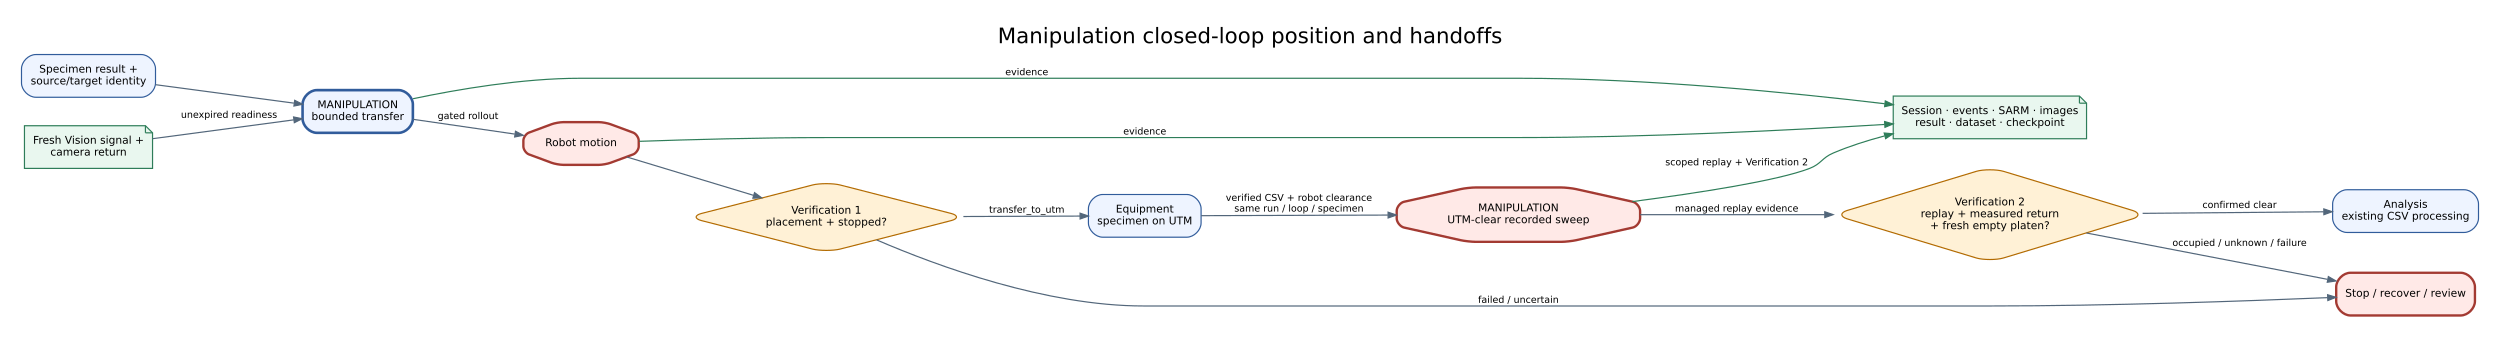
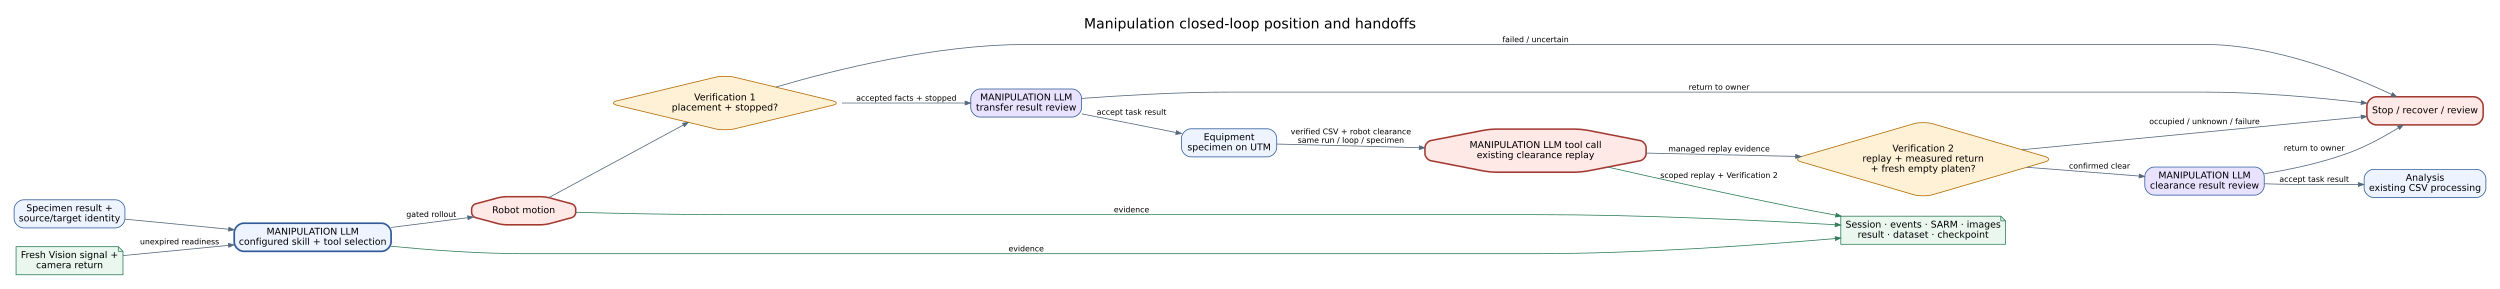
- <svg xmlns="http://www.w3.org/2000/svg" width="2108pt" height="284pt" viewBox="0.00 0.00 2107.75 284.00">
-   <g id="graph0" class="graph" transform="scale(1 1) rotate(0) translate(18 266)">
-     <text text-anchor="middle" x="1035.88" y="-229.6" font-family="DejaVu Sans" font-size="18.00">Manipulation closed-loop position and handoffs</text>
+ <svg xmlns="http://www.w3.org/2000/svg" width="3203pt" height="370pt" viewBox="0.00 0.00 3202.85 370.00">
+   <g id="graph0" class="graph" transform="scale(1 1) rotate(0) translate(18 352)">
+     <text text-anchor="middle" x="1583.42" y="-315.6" font-family="DejaVu Sans" font-size="18.00">Manipulation closed-loop position and handoffs</text>
    <g id="node1" class="node">
-       <path fill="#eef4ff" stroke="#315c9b" d="M101,-220C101,-220 12,-220 12,-220 6,-220 0,-214 0,-208 0,-208 0,-196 0,-196 0,-190 6,-184 12,-184 12,-184 101,-184 101,-184 107,-184 113,-190 113,-196 113,-196 113,-208 113,-208 113,-214 107,-220 101,-220" />
-       <text text-anchor="middle" x="56.5" y="-204.8" font-family="DejaVu Sans" font-size="9.00">Specimen result +</text>
-       <text text-anchor="middle" x="56.5" y="-194.8" font-family="DejaVu Sans" font-size="9.00">source/target identity</text>
+       <path fill="#eef4ff" stroke="#315c9b" d="M130,-96C130,-96 12,-96 12,-96 6,-96 0,-90 0,-84 0,-84 0,-72 0,-72 0,-66 6,-60 12,-60 12,-60 130,-60 130,-60 136,-60 142,-66 142,-72 142,-72 142,-84 142,-84 142,-90 136,-96 130,-96" />
+       <text text-anchor="middle" x="71" y="-81.4" font-family="DejaVu Sans" font-size="12.00">Specimen result +</text>
+       <text text-anchor="middle" x="71" y="-68.4" font-family="DejaVu Sans" font-size="12.00">source/target identity</text>
    </g>
    <g id="node3" class="node">
-       <path fill="#eef4ff" stroke="#315c9b" stroke-width="2.2" d="M318,-190C318,-190 249,-190 249,-190 243,-190 237,-184 237,-178 237,-178 237,-166 237,-166 237,-160 243,-154 249,-154 249,-154 318,-154 318,-154 324,-154 330,-160 330,-166 330,-166 330,-178 330,-178 330,-184 324,-190 318,-190" />
-       <text text-anchor="middle" x="283.5" y="-174.8" font-family="DejaVu Sans" font-size="9.00">MANIPULATION</text>
-       <text text-anchor="middle" x="283.5" y="-164.8" font-family="DejaVu Sans" font-size="9.00">bounded transfer</text>
+       <path fill="#eef4ff" stroke="#315c9b" stroke-width="2.2" d="M471,-66C471,-66 294,-66 294,-66 288,-66 282,-60 282,-54 282,-54 282,-42 282,-42 282,-36 288,-30 294,-30 294,-30 471,-30 471,-30 477,-30 483,-36 483,-42 483,-42 483,-54 483,-54 483,-60 477,-66 471,-66" />
+       <text text-anchor="middle" x="382.5" y="-51.4" font-family="DejaVu Sans" font-size="12.00">MANIPULATION LLM</text>
+       <text text-anchor="middle" x="382.5" y="-38.4" font-family="DejaVu Sans" font-size="12.00">configured skill + tool selection</text>
    </g>
    <g id="edge1" class="edge">
-       <path fill="none" stroke="#52667a" d="M113.12,-194.58C148.72,-189.84 194.62,-183.72 229.67,-179.04" />
-       <polygon fill="#52667a" stroke="#52667a" points="230.36,-181.42 236.97,-178.07 229.71,-176.57 230.36,-181.42" />
+       <path fill="none" stroke="#52667a" d="M142.23,-71.19C181.42,-67.39 231.05,-62.58 274.93,-58.33" />
+       <polygon fill="#52667a" stroke="#52667a" points="275.19,-60.77 281.92,-57.65 274.72,-55.89 275.19,-60.77" />
    </g>
    <g id="node2" class="node">
-       <polygon fill="#e9f7ef" stroke="#2e7d59" points="104.5,-160 2.5,-160 2.5,-124 110.5,-124 110.5,-154 104.5,-160" />
-       <polyline fill="none" stroke="#2e7d59" points="104.5,-160 104.5,-154 " />
-       <polyline fill="none" stroke="#2e7d59" points="110.5,-154 104.5,-154 " />
-       <text text-anchor="middle" x="56.5" y="-144.8" font-family="DejaVu Sans" font-size="9.00">Fresh Vision signal +</text>
-       <text text-anchor="middle" x="56.5" y="-134.8" font-family="DejaVu Sans" font-size="9.00">camera return</text>
+       <polygon fill="#e9f7ef" stroke="#2e7d59" points="133.5,-36 2.5,-36 2.5,0 139.5,0 139.5,-30 133.5,-36" />
+       <polyline fill="none" stroke="#2e7d59" points="133.5,-36 133.5,-30 " />
+       <polyline fill="none" stroke="#2e7d59" points="139.5,-30 133.5,-30 " />
+       <text text-anchor="middle" x="71" y="-21.4" font-family="DejaVu Sans" font-size="12.00">Fresh Vision signal +</text>
+       <text text-anchor="middle" x="71" y="-8.4" font-family="DejaVu Sans" font-size="12.00">camera return</text>
    </g>
    <g id="edge2" class="edge">
-       <path fill="none" stroke="#52667a" d="M110.54,-149.07C146.47,-153.86 193.76,-160.17 229.65,-164.95" />
-       <polygon fill="#52667a" stroke="#52667a" points="229.41,-167.39 236.67,-165.89 230.05,-162.54 229.41,-167.39" />
-       <text text-anchor="middle" x="175" y="-166.6" font-family="DejaVu Sans" font-size="8.00">unexpired readiness</text>
+       <path fill="none" stroke="#52667a" d="M139.54,-24.55C179.05,-28.38 229.81,-33.3 274.63,-37.64" />
+       <polygon fill="#52667a" stroke="#52667a" points="274.57,-40.1 281.77,-38.33 275.04,-35.22 274.57,-40.1" />
+       <text text-anchor="middle" x="212" y="-39" font-family="DejaVu Sans" font-size="10.00">unexpired readiness</text>
    </g>
    <g id="node4" class="node">
-       <path fill="#ffe9e7" stroke="#a33a32" stroke-width="2" d="M520.45,-142.51C520.45,-142.51 520.45,-147.49 520.45,-147.49 520.45,-149.97 518.12,-153.32 515.79,-154.18 515.79,-154.18 496.62,-161.27 496.62,-161.27 494.29,-162.14 489.48,-163 486.99,-163 486.99,-163 456.64,-163 456.64,-163 454.16,-163 449.34,-162.14 447.01,-161.27 447.01,-161.27 427.84,-154.18 427.84,-154.18 425.51,-153.32 423.18,-149.97 423.18,-147.49 423.18,-147.49 423.18,-142.51 423.18,-142.51 423.18,-140.03 425.51,-136.68 427.84,-135.82 427.84,-135.82 447.01,-128.73 447.01,-128.73 449.34,-127.86 454.16,-127 456.64,-127 456.64,-127 486.99,-127 486.99,-127 489.48,-127 494.29,-127.86 496.62,-128.73 496.62,-128.73 515.79,-135.82 515.79,-135.82 518.12,-136.68 520.45,-140.03 520.45,-142.51" />
-       <text text-anchor="middle" x="471.82" y="-142.8" font-family="DejaVu Sans" font-size="9.00">Robot motion</text>
+       <path fill="#ffe9e7" stroke="#a33a32" stroke-width="2" d="M719.5,-79.51C719.5,-79.51 719.5,-84.49 719.5,-84.49 719.5,-86.97 717.1,-90.1 714.7,-90.75 714.7,-90.75 685.24,-98.7 685.24,-98.7 682.84,-99.35 677.96,-100 675.47,-100 675.47,-100 630.19,-100 630.19,-100 627.7,-100 622.82,-99.35 620.42,-98.7 620.42,-98.7 590.97,-90.75 590.97,-90.75 588.57,-90.1 586.17,-86.97 586.17,-84.49 586.17,-84.49 586.17,-79.51 586.17,-79.51 586.17,-77.03 588.57,-73.9 590.97,-73.25 590.97,-73.25 620.42,-65.3 620.42,-65.3 622.82,-64.65 627.7,-64 630.19,-64 630.19,-64 675.47,-64 675.47,-64 677.96,-64 682.84,-64.65 685.24,-65.3 685.24,-65.3 714.7,-73.25 714.7,-73.25 717.1,-73.9 719.5,-77.03 719.5,-79.51" />
+       <text text-anchor="middle" x="652.83" y="-78.9" font-family="DejaVu Sans" font-size="12.00">Robot motion</text>
    </g>
    <g id="edge3" class="edge">
-       <path fill="none" stroke="#52667a" d="M330.08,-165.4C355.99,-161.64 388.61,-156.91 415.92,-152.95" />
-       <polygon fill="#52667a" stroke="#52667a" points="416.53,-155.34 423.11,-151.91 415.83,-150.49 416.53,-155.34" />
-       <text text-anchor="middle" x="376.5" y="-165.6" font-family="DejaVu Sans" font-size="8.00">gated rollout</text>
+       <path fill="none" stroke="#52667a" d="M483.04,-60.61C515.62,-64.74 551.13,-69.24 581.14,-73.04" />
+       <polygon fill="#52667a" stroke="#52667a" points="581,-75.49 588.25,-73.94 581.61,-70.63 581,-75.49" />
+       <text text-anchor="middle" x="534.5" y="-74" font-family="DejaVu Sans" font-size="10.00">gated rollout</text>
+     </g>
+     <g id="node13" class="node">
+       <polygon fill="#e9f7ef" stroke="#2e7d59" points="2545.35,-75 2340.35,-75 2340.35,-39 2551.35,-39 2551.35,-69 2545.35,-75" />
+       <polyline fill="none" stroke="#2e7d59" points="2545.35,-75 2545.35,-69 " />
+       <polyline fill="none" stroke="#2e7d59" points="2551.35,-69 2545.35,-69 " />
+       <text text-anchor="middle" x="2445.85" y="-60.4" font-family="DejaVu Sans" font-size="12.00">Session · events · SARM · images</text>
+       <text text-anchor="middle" x="2445.85" y="-47.4" font-family="DejaVu Sans" font-size="12.00">result · dataset · checkpoint</text>
+     </g>
+     <g id="edge16" class="edge">
+       <path fill="none" stroke="#2e7d59" d="M483.07,-36.49C533.55,-31.6 595.88,-27 651.83,-27 651.83,-27 651.83,-27 1950.26,-27 2081.94,-27 2232.98,-37.73 2333.15,-46.35" />
+       <polygon fill="#2e7d59" stroke="#2e7d59" points="2333.09,-48.81 2340.27,-46.97 2333.51,-43.92 2333.09,-48.81" />
+       <text text-anchor="middle" x="1296.66" y="-30" font-family="DejaVu Sans" font-size="10.00">evidence</text>
+     </g>
+     <g id="node5" class="node">
+       <path fill="#fff1d6" stroke="#b26a00" d="M898.99,-253.2C898.99,-253.2 772.33,-222.8 772.33,-222.8 766.5,-221.4 766.5,-218.6 772.33,-217.2 772.33,-217.2 898.99,-186.8 898.99,-186.8 904.83,-185.4 916.5,-185.4 922.33,-186.8 922.33,-186.8 1048.99,-217.2 1048.99,-217.2 1054.83,-218.6 1054.83,-221.4 1048.99,-222.8 1048.99,-222.8 922.33,-253.2 922.33,-253.2 916.5,-254.6 904.83,-254.6 898.99,-253.2" />
+       <text text-anchor="middle" x="910.66" y="-223.4" font-family="DejaVu Sans" font-size="12.00">Verification 1</text>
+       <text text-anchor="middle" x="910.66" y="-210.4" font-family="DejaVu Sans" font-size="12.00">placement + stopped?</text>
+     </g>
+     <g id="edge4" class="edge">
+       <path fill="none" stroke="#52667a" d="M685.2,-98.92C728.15,-122.09 805.83,-163.99 857.58,-191.91" />
+       <polygon fill="#52667a" stroke="#52667a" points="856.44,-194.07 863.76,-195.24 858.76,-189.76 856.44,-194.07" />
+     </g>
+     <g id="edge17" class="edge">
+       <path fill="none" stroke="#2e7d59" d="M719.55,-80.01C771.22,-78.62 845.03,-77 909.66,-77 909.66,-77 909.66,-77 1950.26,-77 2081.81,-77 2232.88,-69.85 2333.09,-64.1" />
+       <polygon fill="#2e7d59" stroke="#2e7d59" points="2333.36,-66.54 2340.21,-63.69 2333.08,-61.65 2333.36,-66.54" />
+       <text text-anchor="middle" x="1431.66" y="-80" font-family="DejaVu Sans" font-size="10.00">evidence</text>
+     </g>
+     <g id="node8" class="node">
+       <path fill="#e8e2ff" stroke="#315c9b" d="M1355.66,-238C1355.66,-238 1237.66,-238 1237.66,-238 1231.66,-238 1225.66,-232 1225.66,-226 1225.66,-226 1225.66,-214 1225.66,-214 1225.66,-208 1231.66,-202 1237.66,-202 1237.66,-202 1355.66,-202 1355.66,-202 1361.66,-202 1367.66,-208 1367.66,-214 1367.66,-214 1367.66,-226 1367.66,-226 1367.66,-232 1361.66,-238 1355.66,-238" />
+       <text text-anchor="middle" x="1296.66" y="-223.4" font-family="DejaVu Sans" font-size="12.00">MANIPULATION LLM</text>
+       <text text-anchor="middle" x="1296.66" y="-210.4" font-family="DejaVu Sans" font-size="12.00">transfer result review</text>
+     </g>
+     <g id="edge5" class="edge">
+       <path fill="none" stroke="#52667a" d="M1060.68,-220C1114.51,-220 1173.09,-220 1218.3,-220" />
+       <polygon fill="#52667a" stroke="#52667a" points="1218.44,-222.45 1225.44,-220 1218.44,-217.55 1218.44,-222.45" />
+       <text text-anchor="middle" x="1143.16" y="-223" font-family="DejaVu Sans" font-size="10.00">accepted facts + stopped</text>
+     </g>
+     <g id="node12" class="node">
+       <path fill="#ffe9e7" stroke="#a33a32" stroke-width="2" d="M3151.35,-228C3151.35,-228 3026.35,-228 3026.35,-228 3020.35,-228 3014.35,-222 3014.35,-216 3014.35,-216 3014.35,-204 3014.35,-204 3014.35,-198 3020.35,-192 3026.35,-192 3026.35,-192 3151.35,-192 3151.35,-192 3157.35,-192 3163.35,-198 3163.35,-204 3163.35,-204 3163.35,-216 3163.35,-216 3163.35,-222 3157.35,-228 3151.35,-228" />
+       <text text-anchor="middle" x="3088.85" y="-206.9" font-family="DejaVu Sans" font-size="12.00">Stop / recover / review</text>
+     </g>
+     <g id="edge15" class="edge">
+       <path fill="none" stroke="#52667a" d="M975.8,-240.4C1051.45,-262.6 1181.38,-295 1295.66,-295 1295.66,-295 1295.66,-295 2807.35,-295 2895.36,-295 2992.5,-256.2 3046.24,-231.02" />
+       <polygon fill="#52667a" stroke="#52667a" points="3047.3,-233.24 3052.58,-228.03 3045.2,-228.81 3047.3,-233.24" />
+       <text text-anchor="middle" x="1949.26" y="-298" font-family="DejaVu Sans" font-size="10.00">failed / uncertain</text>
+     </g>
+     <g id="node6" class="node">
+       <path fill="#eef4ff" stroke="#315c9b" d="M1605.66,-187C1605.66,-187 1507.66,-187 1507.66,-187 1501.66,-187 1495.66,-181 1495.66,-175 1495.66,-175 1495.66,-163 1495.66,-163 1495.66,-157 1501.66,-151 1507.66,-151 1507.66,-151 1605.66,-151 1605.66,-151 1611.66,-151 1617.66,-157 1617.66,-163 1617.66,-163 1617.66,-175 1617.66,-175 1617.66,-181 1611.66,-187 1605.66,-187" />
+       <text text-anchor="middle" x="1556.66" y="-172.4" font-family="DejaVu Sans" font-size="12.00">Equipment</text>
+       <text text-anchor="middle" x="1556.66" y="-159.4" font-family="DejaVu Sans" font-size="12.00">specimen on UTM</text>
+     </g>
+     <g id="node7" class="node">
+       <path fill="#ffe9e7" stroke="#a33a32" stroke-width="2" d="M2090.94,-155.19C2090.94,-155.19 2090.94,-162.81 2090.94,-162.81 2090.94,-166.62 2087.2,-171.16 2083.46,-171.89 2083.46,-171.89 2015.43,-185.15 2015.43,-185.15 2011.69,-185.88 2004.13,-186.61 2000.32,-186.61 2000.32,-186.61 1898.19,-186.61 1898.19,-186.61 1894.38,-186.61 1886.83,-185.88 1883.09,-185.15 1883.09,-185.15 1815.05,-171.89 1815.05,-171.89 1811.31,-171.16 1807.57,-166.62 1807.57,-162.81 1807.57,-162.81 1807.57,-155.19 1807.57,-155.19 1807.57,-151.38 1811.31,-146.84 1815.05,-146.11 1815.05,-146.11 1883.09,-132.85 1883.09,-132.85 1886.83,-132.12 1894.38,-131.39 1898.19,-131.39 1898.19,-131.39 2000.32,-131.39 2000.32,-131.39 2004.13,-131.39 2011.69,-132.12 2015.43,-132.85 2015.43,-132.85 2083.46,-146.11 2083.46,-146.11 2087.2,-146.84 2090.94,-151.38 2090.94,-155.19" />
+       <text text-anchor="middle" x="1949.26" y="-162.4" font-family="DejaVu Sans" font-size="12.00">MANIPULATION LLM tool call</text>
+       <text text-anchor="middle" x="1949.26" y="-149.4" font-family="DejaVu Sans" font-size="12.00">existing clearance replay</text>
+     </g>
+     <g id="edge8" class="edge">
+       <path fill="none" stroke="#52667a" d="M1617.84,-167.46C1666.36,-166.22 1736.72,-164.42 1800.05,-162.79" />
+       <polygon fill="#52667a" stroke="#52667a" points="1800.4,-165.24 1807.34,-162.61 1800.28,-160.34 1800.4,-165.24" />
+       <text text-anchor="middle" x="1712.66" y="-180" font-family="DejaVu Sans" font-size="10.00">verified CSV + robot clearance</text>
+       <text text-anchor="middle" x="1712.66" y="-169" font-family="DejaVu Sans" font-size="10.00">same run / loop / specimen</text>
+     </g>
+     <g id="node10" class="node">
+       <path fill="#fff1d6" stroke="#b26a00" d="M2434.33,-193.64C2434.33,-193.64 2289.37,-151.36 2289.37,-151.36 2283.61,-149.68 2283.61,-146.32 2289.37,-144.64 2289.37,-144.64 2434.33,-102.36 2434.33,-102.36 2440.09,-100.68 2451.61,-100.68 2457.37,-102.36 2457.37,-102.36 2602.33,-144.64 2602.33,-144.64 2608.09,-146.32 2608.09,-149.68 2602.33,-151.36 2602.33,-151.36 2457.37,-193.64 2457.37,-193.64 2451.61,-195.32 2440.09,-195.32 2434.33,-193.64" />
+       <text text-anchor="middle" x="2445.85" y="-157.9" font-family="DejaVu Sans" font-size="12.00">Verification 2</text>
+       <text text-anchor="middle" x="2445.85" y="-144.9" font-family="DejaVu Sans" font-size="12.00">replay + measured return</text>
+       <text text-anchor="middle" x="2445.85" y="-131.9" font-family="DejaVu Sans" font-size="12.00">+ fresh empty platen?</text>
+     </g>
+     <g id="edge9" class="edge">
+       <path fill="none" stroke="#52667a" d="M2090.99,-155.87C2150.66,-154.54 2220.56,-152.99 2282.4,-151.61" />
+       <polygon fill="#52667a" stroke="#52667a" points="2282.57,-154.06 2289.52,-151.45 2282.46,-149.16 2282.57,-154.06" />
+       <text text-anchor="middle" x="2184.35" y="-158" font-family="DejaVu Sans" font-size="10.00">managed replay evidence</text>
+     </g>
+     <g id="edge14" class="edge">
+       <path fill="none" stroke="#2e7d59" d="M2041.84,-137.88C2107.42,-123 2197.9,-102.96 2277.85,-87 2295.99,-83.38 2315.27,-79.73 2334.06,-76.28" />
+       <polygon fill="#2e7d59" stroke="#2e7d59" points="2334.5,-78.69 2340.95,-75.02 2333.62,-73.87 2334.5,-78.69" />
+       <text text-anchor="middle" x="2184.35" y="-124" font-family="DejaVu Sans" font-size="10.00">scoped replay + Verification 2</text>
+     </g>
+     <g id="edge6" class="edge">
+       <path fill="none" stroke="#52667a" d="M1367.82,-206.13C1405.31,-198.72 1451.24,-189.64 1488.3,-182.32" />
+       <polygon fill="#52667a" stroke="#52667a" points="1489.2,-184.64 1495.59,-180.88 1488.25,-179.83 1489.2,-184.64" />
+       <text text-anchor="middle" x="1431.66" y="-205" font-family="DejaVu Sans" font-size="10.00">accept task result</text>
+     </g>
+     <g id="edge7" class="edge">
+       <path fill="none" stroke="#52667a" d="M1367.69,-225.86C1419.55,-229.69 1491.97,-234 1555.66,-234 1555.66,-234 1555.66,-234 2807.35,-234 2874.84,-234 2951.14,-227.02 3007.11,-220.58" />
+       <polygon fill="#52667a" stroke="#52667a" points="3007.5,-223 3014.17,-219.76 3006.94,-218.14 3007.5,-223" />
+       <text text-anchor="middle" x="2184.35" y="-237" font-family="DejaVu Sans" font-size="10.00">return to owner</text>
+     </g>
+     <g id="node9" class="node">
+       <path fill="#e8e2ff" stroke="#315c9b" d="M2870.85,-138C2870.85,-138 2741.85,-138 2741.85,-138 2735.85,-138 2729.85,-132 2729.85,-126 2729.85,-126 2729.85,-114 2729.85,-114 2729.85,-108 2735.85,-102 2741.85,-102 2741.85,-102 2870.85,-102 2870.85,-102 2876.85,-102 2882.85,-108 2882.85,-114 2882.85,-114 2882.85,-126 2882.85,-126 2882.85,-132 2876.85,-138 2870.85,-138" />
+       <text text-anchor="middle" x="2806.35" y="-123.4" font-family="DejaVu Sans" font-size="12.00">MANIPULATION LLM</text>
+       <text text-anchor="middle" x="2806.35" y="-110.4" font-family="DejaVu Sans" font-size="12.00">clearance result review</text>
    </g>
    <g id="node11" class="node">
-       <polygon fill="#e9f7ef" stroke="#2e7d59" points="1735.25,-185 1578.25,-185 1578.25,-149 1741.25,-149 1741.25,-179 1735.25,-185" />
-       <polyline fill="none" stroke="#2e7d59" points="1735.25,-185 1735.25,-179 " />
-       <polyline fill="none" stroke="#2e7d59" points="1741.25,-179 1735.25,-179 " />
-       <text text-anchor="middle" x="1659.75" y="-169.8" font-family="DejaVu Sans" font-size="9.00">Session · events · SARM · images</text>
-       <text text-anchor="middle" x="1659.75" y="-159.8" font-family="DejaVu Sans" font-size="9.00">result · dataset · checkpoint</text>
+       <path fill="#eef4ff" stroke="#315c9b" d="M3154.85,-135C3154.85,-135 3022.85,-135 3022.85,-135 3016.85,-135 3010.85,-129 3010.85,-123 3010.85,-123 3010.85,-111 3010.85,-111 3010.85,-105 3016.85,-99 3022.85,-99 3022.85,-99 3154.85,-99 3154.85,-99 3160.85,-99 3166.85,-105 3166.85,-111 3166.85,-111 3166.85,-123 3166.85,-123 3166.85,-129 3160.85,-135 3154.85,-135" />
+       <text text-anchor="middle" x="3088.85" y="-120.4" font-family="DejaVu Sans" font-size="12.00">Analysis</text>
+       <text text-anchor="middle" x="3088.85" y="-107.4" font-family="DejaVu Sans" font-size="12.00">existing CSV processing</text>
+     </g>
+     <g id="edge11" class="edge">
+       <path fill="none" stroke="#52667a" d="M2882.93,-116.54C2889.66,-116.32 2896.38,-116.14 2902.85,-116 2935.69,-115.31 2971.81,-115.33 3003.36,-115.61" />
+       <polygon fill="#52667a" stroke="#52667a" points="3003.41,-118.06 3010.43,-115.67 3003.46,-113.16 3003.41,-118.06" />
+       <text text-anchor="middle" x="2946.85" y="-119" font-family="DejaVu Sans" font-size="10.00">accept task result</text>
    </g>
    <g id="edge12" class="edge">
-       <path fill="none" stroke="#2e7d59" d="M330.15,-182.75C367.7,-190.64 422.41,-200 470.82,-200 470.82,-200 470.82,-200 1263.19,-200 1369.38,-200 1491.06,-188.04 1571.1,-178.52" />
-       <polygon fill="#2e7d59" stroke="#2e7d59" points="1571.57,-180.93 1578.23,-177.67 1570.99,-176.07 1571.57,-180.93" />
-       <text text-anchor="middle" x="847.63" y="-202.6" font-family="DejaVu Sans" font-size="8.00">evidence</text>
+       <path fill="none" stroke="#52667a" d="M2882.9,-129.35C2916.61,-134.9 2956.4,-143.39 2990.85,-156 3013.29,-164.21 3036.75,-177.14 3054.97,-188.28" />
+       <polygon fill="#52667a" stroke="#52667a" points="3053.7,-190.38 3060.94,-191.98 3056.28,-186.21 3053.7,-190.38" />
+       <text text-anchor="middle" x="2946.85" y="-159" font-family="DejaVu Sans" font-size="10.00">return to owner</text>
    </g>
-     <g id="node5" class="node">
-       <path fill="#fff1d6" stroke="#b26a00" d="M667.01,-110.02C667.01,-110.02 573.26,-85.98 573.26,-85.98 567.44,-84.49 567.44,-81.51 573.26,-80.02 573.26,-80.02 667.01,-55.98 667.01,-55.98 672.82,-54.49 684.44,-54.49 690.26,-55.98 690.26,-55.98 784.01,-80.02 784.01,-80.02 789.82,-81.51 789.82,-84.49 784.01,-85.98 784.01,-85.98 690.26,-110.02 690.26,-110.02 684.44,-111.51 672.82,-111.51 667.01,-110.02" />
-       <text text-anchor="middle" x="678.63" y="-85.8" font-family="DejaVu Sans" font-size="9.00">Verification 1</text>
-       <text text-anchor="middle" x="678.63" y="-75.8" font-family="DejaVu Sans" font-size="9.00">placement + stopped?</text>
-     </g>
-     <g id="edge4" class="edge">
-       <path fill="none" stroke="#52667a" d="M510.38,-133.63C540.26,-124.58 582.66,-111.75 617.29,-101.27" />
-       <polygon fill="#52667a" stroke="#52667a" points="618.11,-103.58 624.1,-99.2 616.69,-98.89 618.11,-103.58" />
+     <g id="edge10" class="edge">
+       <path fill="none" stroke="#52667a" d="M2578.81,-137.69C2626.95,-133.93 2679.97,-129.79 2722.62,-126.46" />
+       <polygon fill="#52667a" stroke="#52667a" points="2722.85,-128.9 2729.64,-125.91 2722.47,-124.02 2722.85,-128.9" />
+       <text text-anchor="middle" x="2671.85" y="-136" font-family="DejaVu Sans" font-size="10.00">confirmed clear</text>
    </g>
    <g id="edge13" class="edge">
-       <path fill="none" stroke="#2e7d59" d="M520.81,-146.83C562.32,-148.26 623.92,-150 677.63,-150 677.63,-150 677.63,-150 1263.19,-150 1369.11,-150 1490.85,-156.16 1570.97,-161.06" />
-       <polygon fill="#2e7d59" stroke="#2e7d59" points="1570.97,-163.52 1578.11,-161.5 1571.28,-158.63 1570.97,-163.52" />
-       <text text-anchor="middle" x="947.13" y="-152.6" font-family="DejaVu Sans" font-size="8.00">evidence</text>
-     </g>
-     <g id="node6" class="node">
-       <path fill="#eef4ff" stroke="#315c9b" d="M982.63,-102C982.63,-102 911.63,-102 911.63,-102 905.63,-102 899.63,-96 899.63,-90 899.63,-90 899.63,-78 899.63,-78 899.63,-72 905.63,-66 911.63,-66 911.63,-66 982.63,-66 982.63,-66 988.63,-66 994.63,-72 994.63,-78 994.63,-78 994.63,-90 994.63,-90 994.63,-96 988.63,-102 982.63,-102" />
-       <text text-anchor="middle" x="947.13" y="-86.8" font-family="DejaVu Sans" font-size="9.00">Equipment</text>
-       <text text-anchor="middle" x="947.13" y="-76.8" font-family="DejaVu Sans" font-size="9.00">specimen on UTM</text>
-     </g>
-     <g id="edge5" class="edge">
-       <path fill="none" stroke="#52667a" d="M794.2,-83.43C828.4,-83.56 864.28,-83.69 892.58,-83.8" />
-       <polygon fill="#52667a" stroke="#52667a" points="892.6,-86.25 899.61,-83.83 892.62,-81.35 892.6,-86.25" />
-       <text text-anchor="middle" x="847.63" y="-86.6" font-family="DejaVu Sans" font-size="8.00">transfer_to_utm</text>
-     </g>
-     <g id="node10" class="node">
-       <path fill="#ffe9e7" stroke="#a33a32" stroke-width="2" d="M2056.75,-36C2056.75,-36 1963.75,-36 1963.75,-36 1957.75,-36 1951.75,-30 1951.75,-24 1951.75,-24 1951.75,-12 1951.75,-12 1951.75,-6 1957.75,0 1963.75,0 1963.75,0 2056.75,0 2056.75,0 2062.75,0 2068.75,-6 2068.75,-12 2068.75,-12 2068.75,-24 2068.75,-24 2068.75,-30 2062.75,-36 2056.75,-36" />
-       <text text-anchor="middle" x="2010.25" y="-15.8" font-family="DejaVu Sans" font-size="9.00">Stop / recover / review</text>
-     </g>
-     <g id="edge11" class="edge">
-       <path fill="none" stroke="#52667a" d="M721.08,-63.69C772.65,-41.46 863.94,-8 946.13,-8 946.13,-8 946.13,-8 1660.75,-8 1759.79,-8 1874.6,-12.09 1944.56,-15.03" />
-       <polygon fill="#52667a" stroke="#52667a" points="1944.51,-17.48 1951.61,-15.33 1944.72,-12.59 1944.51,-17.48" />
-       <text text-anchor="middle" x="1262.19" y="-10.6" font-family="DejaVu Sans" font-size="8.00">failed / uncertain</text>
-     </g>
-     <g id="node7" class="node">
-       <path fill="#ffe9e7" stroke="#a33a32" stroke-width="2" d="M1364.81,-81.84C1364.81,-81.84 1364.81,-88.16 1364.81,-88.16 1364.81,-91.33 1361.72,-95.18 1358.63,-95.87 1358.63,-95.87 1310.88,-106.54 1310.88,-106.54 1307.79,-107.23 1301.53,-107.92 1298.37,-107.92 1298.37,-107.92 1226.02,-107.92 1226.02,-107.92 1222.85,-107.92 1216.6,-107.23 1213.51,-106.54 1213.51,-106.54 1165.75,-95.87 1165.75,-95.87 1162.66,-95.18 1159.57,-91.33 1159.57,-88.16 1159.57,-88.16 1159.57,-81.84 1159.57,-81.84 1159.57,-78.67 1162.66,-74.82 1165.75,-74.13 1165.75,-74.13 1213.51,-63.46 1213.51,-63.46 1216.6,-62.77 1222.85,-62.08 1226.02,-62.08 1226.02,-62.08 1298.37,-62.08 1298.37,-62.08 1301.53,-62.08 1307.79,-62.77 1310.88,-63.46 1310.88,-63.46 1358.63,-74.13 1358.63,-74.13 1361.72,-74.82 1364.81,-78.67 1364.81,-81.84" />
-       <text text-anchor="middle" x="1262.19" y="-87.8" font-family="DejaVu Sans" font-size="9.00">MANIPULATION</text>
-       <text text-anchor="middle" x="1262.19" y="-77.8" font-family="DejaVu Sans" font-size="9.00">UTM-clear recorded sweep</text>
-     </g>
-     <g id="edge6" class="edge">
-       <path fill="none" stroke="#52667a" d="M994.66,-84.15C1036.07,-84.28 1098.24,-84.48 1152.12,-84.65" />
-       <polygon fill="#52667a" stroke="#52667a" points="1152.31,-87.1 1159.32,-84.67 1152.33,-82.2 1152.31,-87.1" />
-       <text text-anchor="middle" x="1077.13" y="-96.6" font-family="DejaVu Sans" font-size="8.00">verified CSV + robot clearance</text>
-       <text text-anchor="middle" x="1077.13" y="-87.6" font-family="DejaVu Sans" font-size="8.00">same run / loop / specimen</text>
-     </g>
-     <g id="node8" class="node">
-       <path fill="#fff1d6" stroke="#b26a00" d="M1648.27,-121.52C1648.27,-121.52 1539.24,-88.48 1539.24,-88.48 1533.49,-86.74 1533.49,-83.26 1539.24,-81.52 1539.24,-81.52 1648.27,-48.48 1648.27,-48.48 1654.01,-46.74 1665.49,-46.74 1671.24,-48.48 1671.24,-48.48 1780.27,-81.52 1780.27,-81.52 1786.01,-83.26 1786.01,-86.74 1780.27,-88.48 1780.27,-88.48 1671.24,-121.52 1671.24,-121.52 1665.49,-123.26 1654.01,-123.26 1648.27,-121.52" />
-       <text text-anchor="middle" x="1659.75" y="-92.8" font-family="DejaVu Sans" font-size="9.00">Verification 2</text>
-       <text text-anchor="middle" x="1659.75" y="-82.8" font-family="DejaVu Sans" font-size="9.00">replay + measured return</text>
-       <text text-anchor="middle" x="1659.75" y="-72.8" font-family="DejaVu Sans" font-size="9.00">+ fresh empty platen?</text>
-     </g>
-     <g id="edge7" class="edge">
-       <path fill="none" stroke="#52667a" d="M1364.8,-85C1412.13,-85 1469.18,-85 1520.37,-85" />
-       <polygon fill="#52667a" stroke="#52667a" points="1520.55,-87.45 1527.55,-85 1520.55,-82.55 1520.55,-87.45" />
-       <text text-anchor="middle" x="1446.25" y="-87.6" font-family="DejaVu Sans" font-size="8.00">managed replay evidence</text>
-     </g>
-     <g id="edge10" class="edge">
-       <path fill="none" stroke="#2e7d59" d="M1358.25,-96.04C1414.87,-103.42 1480.82,-113.64 1507.75,-124 1517.65,-127.81 1517.99,-132.86 1527.75,-137 1541.32,-142.75 1556.17,-147.49 1570.84,-151.36" />
-       <polygon fill="#2e7d59" stroke="#2e7d59" points="1570.63,-153.84 1578.02,-153.2 1571.84,-149.09 1570.63,-153.84" />
-       <text text-anchor="middle" x="1446.25" y="-126.6" font-family="DejaVu Sans" font-size="8.00">scoped replay + Verification 2</text>
-     </g>
-     <g id="node9" class="node">
-       <path fill="#eef4ff" stroke="#315c9b" d="M2059.75,-106C2059.75,-106 1960.75,-106 1960.75,-106 1954.75,-106 1948.75,-100 1948.75,-94 1948.75,-94 1948.75,-82 1948.75,-82 1948.75,-76 1954.75,-70 1960.75,-70 1960.75,-70 2059.75,-70 2059.75,-70 2065.75,-70 2071.75,-76 2071.75,-82 2071.75,-82 2071.75,-94 2071.75,-94 2071.75,-100 2065.75,-106 2059.75,-106" />
-       <text text-anchor="middle" x="2010.25" y="-90.8" font-family="DejaVu Sans" font-size="9.00">Analysis</text>
-       <text text-anchor="middle" x="2010.25" y="-80.8" font-family="DejaVu Sans" font-size="9.00">existing CSV processing</text>
-     </g>
-     <g id="edge8" class="edge">
-       <path fill="none" stroke="#52667a" d="M1788.54,-86.1C1840.25,-86.55 1897.85,-87.04 1941.23,-87.41" />
-       <polygon fill="#52667a" stroke="#52667a" points="1941.32,-89.87 1948.34,-87.48 1941.37,-84.97 1941.32,-89.87" />
-       <text text-anchor="middle" x="1870.25" y="-90.6" font-family="DejaVu Sans" font-size="8.00">confirmed clear</text>
-     </g>
-     <g id="edge9" class="edge">
-       <path fill="none" stroke="#52667a" d="M1741.14,-69.54C1802.83,-57.69 1886.88,-41.53 1944.33,-30.48" />
-       <polygon fill="#52667a" stroke="#52667a" points="1945.15,-32.82 1951.56,-29.09 1944.22,-28.01 1945.15,-32.82" />
-       <text text-anchor="middle" x="1870.25" y="-58.6" font-family="DejaVu Sans" font-size="8.00">occupied / unknown / failure</text>
+       <path fill="none" stroke="#52667a" d="M2572.34,-160.14C2701.09,-172.59 2897.57,-191.6 3007.03,-202.18" />
+       <polygon fill="#52667a" stroke="#52667a" points="3006.91,-204.63 3014.12,-202.87 3007.38,-199.76 3006.91,-204.63" />
+       <text text-anchor="middle" x="2806.35" y="-193" font-family="DejaVu Sans" font-size="10.00">occupied / unknown / failure</text>
    </g>
  </g>
</svg>
